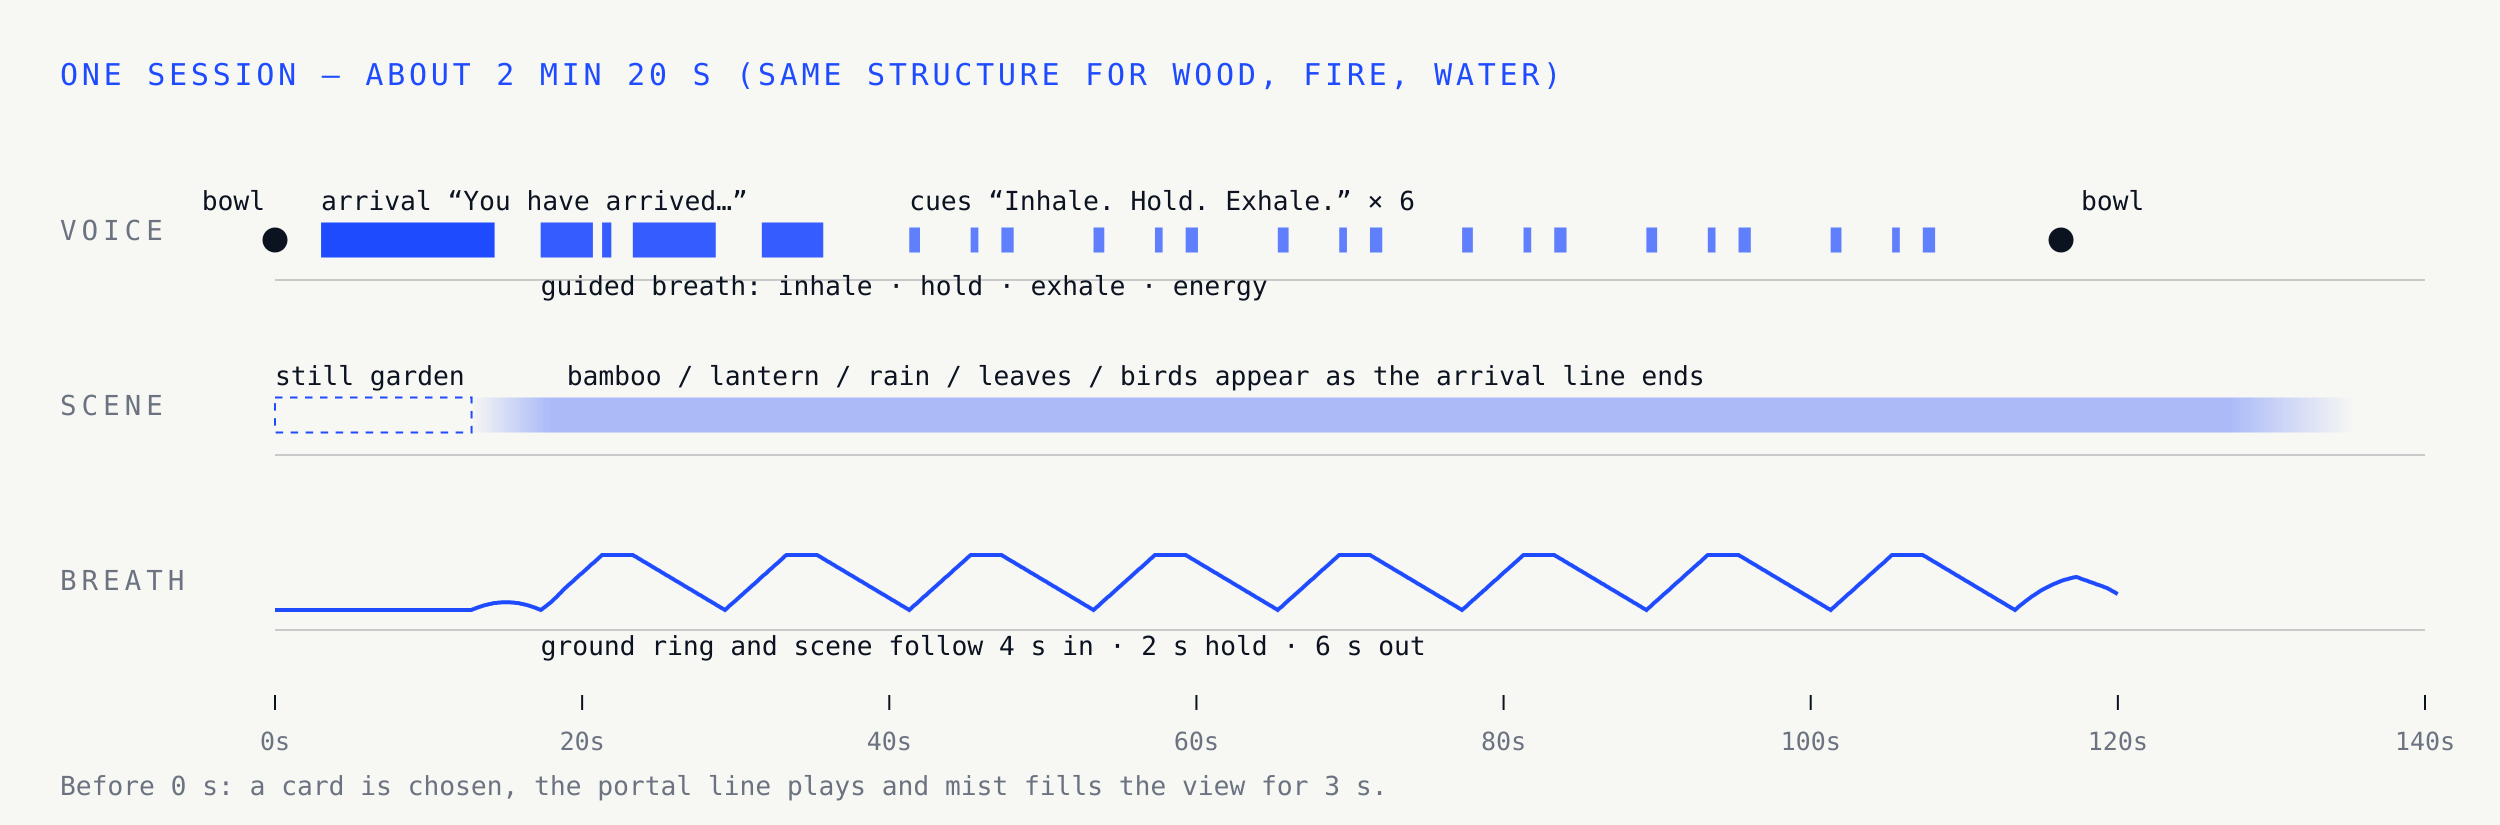
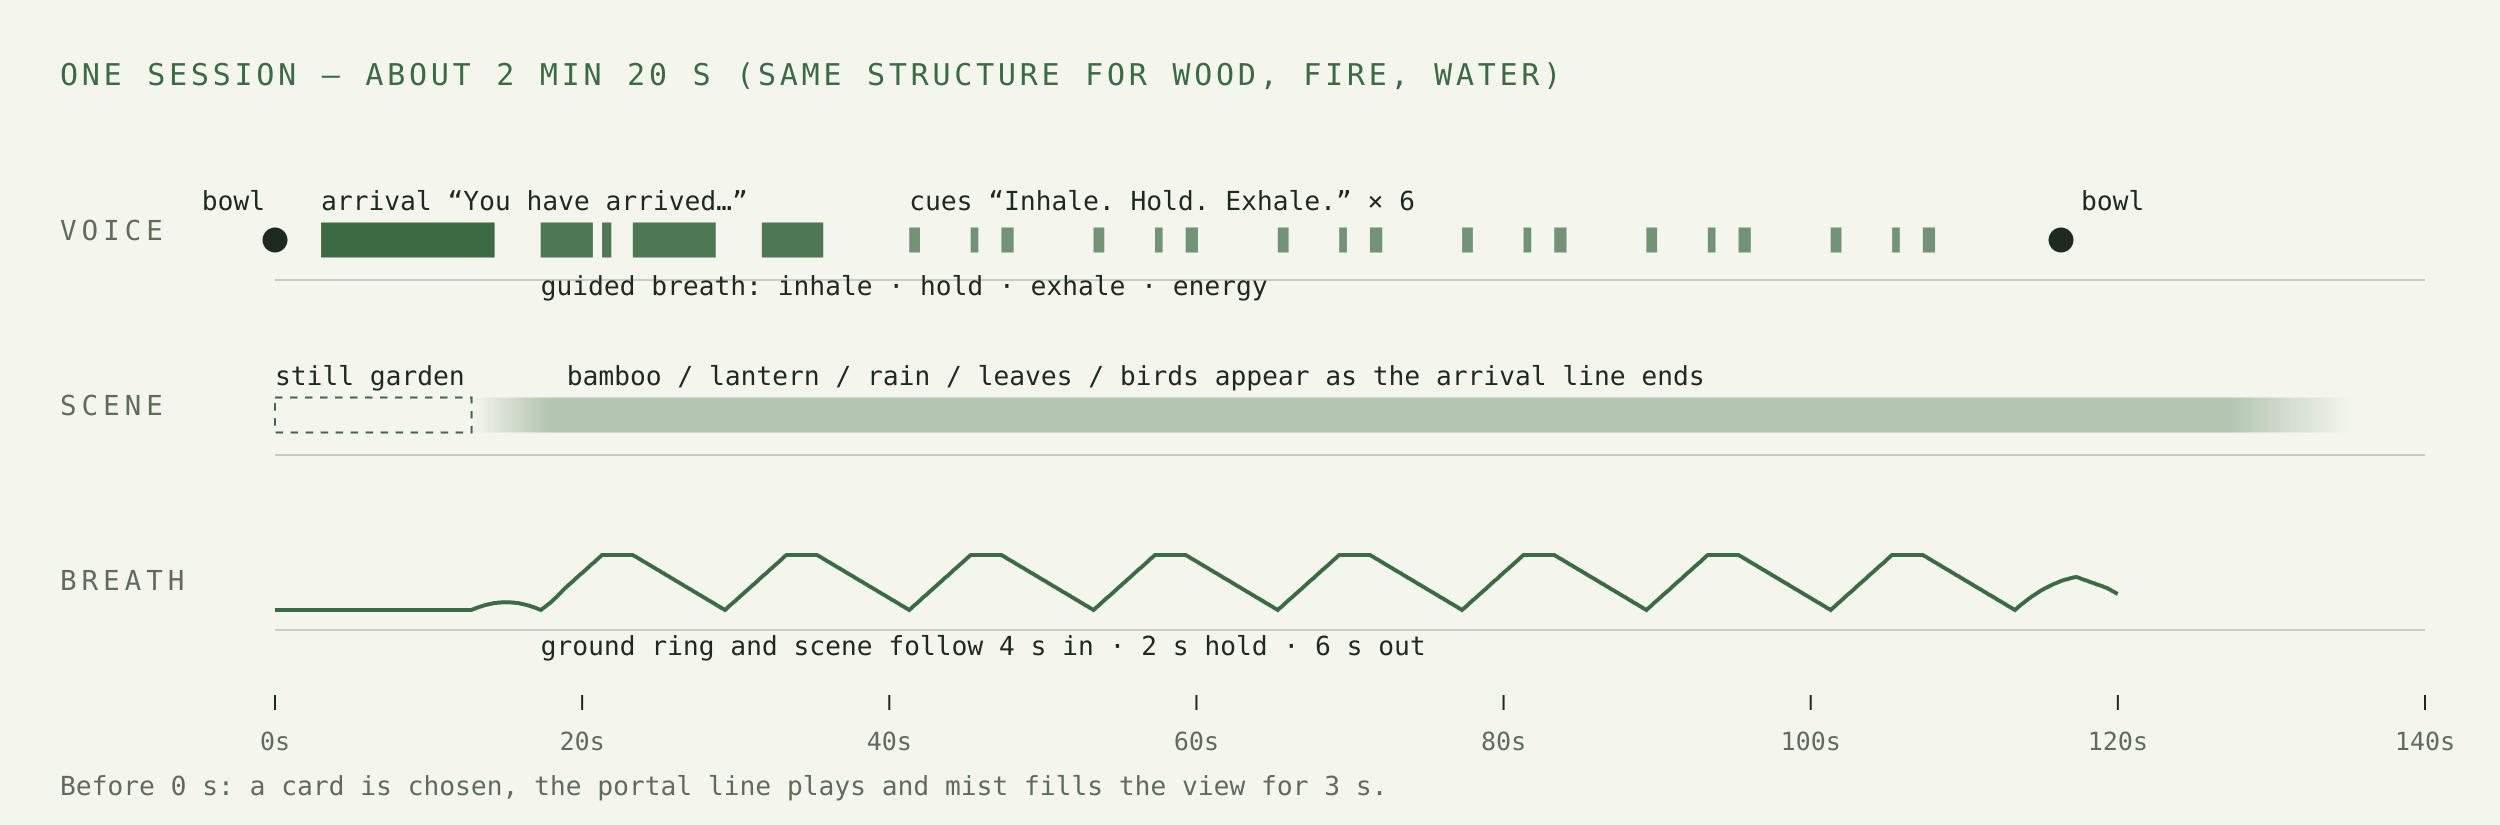
<svg xmlns="http://www.w3.org/2000/svg" viewBox="0 0 1000 330" width="1000" height="330">
-   <rect width="1000" height="330" fill="#F7F7F4" />
-   <text x="24" y="34" font-size="12" fill="#1F4BFF" text-anchor="start" font-family="'IBM Plex Mono', ui-monospace, Menlo, monospace" letter-spacing="1.5">ONE SESSION — ABOUT 2 MIN 20 S (SAME STRUCTURE FOR WOOD, FIRE, WATER)</text>
-   <line x1="110" y1="112" x2="970" y2="112" stroke="#0B1220" stroke-width="0.4" opacity="0.4" />
-   <text x="24" y="96" font-size="11" fill="#6B7280" text-anchor="start" font-family="'IBM Plex Mono', ui-monospace, Menlo, monospace" letter-spacing="2">VOICE</text>
-   <line x1="110" y1="182" x2="970" y2="182" stroke="#0B1220" stroke-width="0.4" opacity="0.4" />
-   <text x="24" y="166" font-size="11" fill="#6B7280" text-anchor="start" font-family="'IBM Plex Mono', ui-monospace, Menlo, monospace" letter-spacing="2">SCENE</text>
-   <line x1="110" y1="252" x2="970" y2="252" stroke="#0B1220" stroke-width="0.4" opacity="0.4" />
-   <text x="24" y="236" font-size="11" fill="#6B7280" text-anchor="start" font-family="'IBM Plex Mono', ui-monospace, Menlo, monospace" letter-spacing="2">BREATH</text>
-   <circle cx="110.0" cy="96" r="5" fill="#0B1220" />
-   <text x="106.0" y="84" font-size="10.5" fill="#0B1220" text-anchor="end" font-family="'IBM Plex Mono', ui-monospace, Menlo, monospace">bowl</text>
-   <rect x="128.429" y="89.0" width="69.414" height="14" fill="#1F4BFF" opacity="1" />
-   <text x="128.429" y="84" font-size="10.5" fill="#0B1220" text-anchor="start" font-family="'IBM Plex Mono', ui-monospace, Menlo, monospace">arrival “You have arrived…”</text>
-   <rect x="216.271" y="89.0" width="20.886" height="14" fill="#1F4BFF" opacity="0.9" />
-   <rect x="240.843" y="89.0" width="3.686" height="14" fill="#1F4BFF" opacity="0.9" />
-   <rect x="253.129" y="89.0" width="33.171" height="14" fill="#1F4BFF" opacity="0.9" />
-   <rect x="304.729" y="89.0" width="24.571" height="14" fill="#1F4BFF" opacity="0.9" />
-   <text x="216.271" y="118" font-size="10.5" fill="#0B1220" text-anchor="start" font-family="'IBM Plex Mono', ui-monospace, Menlo, monospace">guided breath: inhale · hold · exhale · energy</text>
-   <rect x="363.7" y="91.0" width="4.3" height="10" fill="#1F4BFF" opacity="0.7" />
-   <rect x="388.271" y="91.0" width="3.071" height="10" fill="#1F4BFF" opacity="0.7" />
-   <rect x="400.557" y="91.0" width="4.914" height="10" fill="#1F4BFF" opacity="0.7" />
-   <rect x="437.414" y="91.0" width="4.3" height="10" fill="#1F4BFF" opacity="0.7" />
-   <rect x="461.986" y="91.0" width="3.071" height="10" fill="#1F4BFF" opacity="0.7" />
-   <rect x="474.271" y="91.0" width="4.914" height="10" fill="#1F4BFF" opacity="0.7" />
-   <rect x="511.129" y="91.0" width="4.3" height="10" fill="#1F4BFF" opacity="0.7" />
-   <rect x="535.7" y="91.0" width="3.071" height="10" fill="#1F4BFF" opacity="0.7" />
-   <rect x="547.986" y="91.0" width="4.914" height="10" fill="#1F4BFF" opacity="0.7" />
-   <rect x="584.843" y="91.0" width="4.3" height="10" fill="#1F4BFF" opacity="0.7" />
-   <rect x="609.414" y="91.0" width="3.071" height="10" fill="#1F4BFF" opacity="0.7" />
-   <rect x="621.7" y="91.0" width="4.914" height="10" fill="#1F4BFF" opacity="0.7" />
-   <rect x="658.557" y="91.0" width="4.3" height="10" fill="#1F4BFF" opacity="0.7" />
-   <rect x="683.129" y="91.0" width="3.071" height="10" fill="#1F4BFF" opacity="0.7" />
-   <rect x="695.414" y="91.0" width="4.914" height="10" fill="#1F4BFF" opacity="0.7" />
-   <rect x="732.271" y="91.0" width="4.3" height="10" fill="#1F4BFF" opacity="0.7" />
-   <rect x="756.843" y="91.0" width="3.071" height="10" fill="#1F4BFF" opacity="0.7" />
-   <rect x="769.129" y="91.0" width="4.914" height="10" fill="#1F4BFF" opacity="0.7" />
-   <text x="363.7" y="84" font-size="10.5" fill="#0B1220" text-anchor="start" font-family="'IBM Plex Mono', ui-monospace, Menlo, monospace">cues “Inhale. Hold. Exhale.” × 6</text>
-   <circle cx="824.414" cy="96" r="5" fill="#0B1220" />
-   <text x="832.414" y="84" font-size="10.5" fill="#0B1220" text-anchor="start" font-family="'IBM Plex Mono', ui-monospace, Menlo, monospace">bowl</text>
+   <rect width="1000" height="330" fill="#F4F6EE" />
+   <text x="24" y="34" font-size="12" fill="#3B6A43" text-anchor="start" font-family="'IBM Plex Mono', ui-monospace, Menlo, monospace" letter-spacing="1.5">ONE SESSION — ABOUT 2 MIN 20 S (SAME STRUCTURE FOR WOOD, FIRE, WATER)</text>
+   <line x1="110" y1="112" x2="970" y2="112" stroke="#1E2A20" stroke-width="0.4" opacity="0.4" />
+   <text x="24" y="96" font-size="11" fill="#5F6C5C" text-anchor="start" font-family="'IBM Plex Mono', ui-monospace, Menlo, monospace" letter-spacing="2">VOICE</text>
+   <line x1="110" y1="182" x2="970" y2="182" stroke="#1E2A20" stroke-width="0.4" opacity="0.4" />
+   <text x="24" y="166" font-size="11" fill="#5F6C5C" text-anchor="start" font-family="'IBM Plex Mono', ui-monospace, Menlo, monospace" letter-spacing="2">SCENE</text>
+   <line x1="110" y1="252" x2="970" y2="252" stroke="#1E2A20" stroke-width="0.4" opacity="0.4" />
+   <text x="24" y="236" font-size="11" fill="#5F6C5C" text-anchor="start" font-family="'IBM Plex Mono', ui-monospace, Menlo, monospace" letter-spacing="2">BREATH</text>
+   <circle cx="110.0" cy="96" r="5" fill="#1E2A20" />
+   <text x="106.0" y="84" font-size="10.5" fill="#1E2A20" text-anchor="end" font-family="'IBM Plex Mono', ui-monospace, Menlo, monospace">bowl</text>
+   <rect x="128.429" y="89.0" width="69.414" height="14" fill="#3B6A43" opacity="1" />
+   <text x="128.429" y="84" font-size="10.5" fill="#1E2A20" text-anchor="start" font-family="'IBM Plex Mono', ui-monospace, Menlo, monospace">arrival “You have arrived…”</text>
+   <rect x="216.271" y="89.0" width="20.886" height="14" fill="#3B6A43" opacity="0.9" />
+   <rect x="240.843" y="89.0" width="3.686" height="14" fill="#3B6A43" opacity="0.9" />
+   <rect x="253.129" y="89.0" width="33.171" height="14" fill="#3B6A43" opacity="0.9" />
+   <rect x="304.729" y="89.0" width="24.571" height="14" fill="#3B6A43" opacity="0.9" />
+   <text x="216.271" y="118" font-size="10.5" fill="#1E2A20" text-anchor="start" font-family="'IBM Plex Mono', ui-monospace, Menlo, monospace">guided breath: inhale · hold · exhale · energy</text>
+   <rect x="363.7" y="91.0" width="4.3" height="10" fill="#3B6A43" opacity="0.7" />
+   <rect x="388.271" y="91.0" width="3.071" height="10" fill="#3B6A43" opacity="0.7" />
+   <rect x="400.557" y="91.0" width="4.914" height="10" fill="#3B6A43" opacity="0.7" />
+   <rect x="437.414" y="91.0" width="4.3" height="10" fill="#3B6A43" opacity="0.7" />
+   <rect x="461.986" y="91.0" width="3.071" height="10" fill="#3B6A43" opacity="0.7" />
+   <rect x="474.271" y="91.0" width="4.914" height="10" fill="#3B6A43" opacity="0.7" />
+   <rect x="511.129" y="91.0" width="4.3" height="10" fill="#3B6A43" opacity="0.7" />
+   <rect x="535.7" y="91.0" width="3.071" height="10" fill="#3B6A43" opacity="0.7" />
+   <rect x="547.986" y="91.0" width="4.914" height="10" fill="#3B6A43" opacity="0.7" />
+   <rect x="584.843" y="91.0" width="4.3" height="10" fill="#3B6A43" opacity="0.7" />
+   <rect x="609.414" y="91.0" width="3.071" height="10" fill="#3B6A43" opacity="0.7" />
+   <rect x="621.7" y="91.0" width="4.914" height="10" fill="#3B6A43" opacity="0.7" />
+   <rect x="658.557" y="91.0" width="4.3" height="10" fill="#3B6A43" opacity="0.7" />
+   <rect x="683.129" y="91.0" width="3.071" height="10" fill="#3B6A43" opacity="0.7" />
+   <rect x="695.414" y="91.0" width="4.914" height="10" fill="#3B6A43" opacity="0.7" />
+   <rect x="732.271" y="91.0" width="4.3" height="10" fill="#3B6A43" opacity="0.7" />
+   <rect x="756.843" y="91.0" width="3.071" height="10" fill="#3B6A43" opacity="0.7" />
+   <rect x="769.129" y="91.0" width="4.914" height="10" fill="#3B6A43" opacity="0.7" />
+   <text x="363.7" y="84" font-size="10.5" fill="#1E2A20" text-anchor="start" font-family="'IBM Plex Mono', ui-monospace, Menlo, monospace">cues “Inhale. Hold. Exhale.” × 6</text>
+   <circle cx="824.414" cy="96" r="5" fill="#1E2A20" />
+   <text x="832.414" y="84" font-size="10.5" fill="#1E2A20" text-anchor="start" font-family="'IBM Plex Mono', ui-monospace, Menlo, monospace">bowl</text>
  <defs>
    <linearGradient id="fi">
-       <stop offset="0" stop-color="#1F4BFF" stop-opacity="0" />
-       <stop offset="1" stop-color="#1F4BFF" stop-opacity="0.35" />
+       <stop offset="0" stop-color="#3B6A43" stop-opacity="0" />
+       <stop offset="1" stop-color="#3B6A43" stop-opacity="0.35" />
    </linearGradient>
    <linearGradient id="fo">
-       <stop offset="0" stop-color="#1F4BFF" stop-opacity="0.35" />
-       <stop offset="1" stop-color="#1F4BFF" stop-opacity="0" />
+       <stop offset="0" stop-color="#3B6A43" stop-opacity="0.35" />
+       <stop offset="1" stop-color="#3B6A43" stop-opacity="0" />
    </linearGradient>
  </defs>
-   <rect x="110.0" y="159" width="78.629" height="14" fill="none" stroke="#1F4BFF" stroke-width="0.8" stroke-dasharray="3 3" />
-   <text x="110.0" y="154" font-size="10.5" fill="#0B1220" text-anchor="start" font-family="'IBM Plex Mono', ui-monospace, Menlo, monospace">still garden</text>
+   <rect x="110.0" y="159" width="78.629" height="14" fill="none" stroke="#3B6A43" stroke-width="0.8" stroke-dasharray="3 3" />
+   <text x="110.0" y="154" font-size="10.5" fill="#1E2A20" text-anchor="start" font-family="'IBM Plex Mono', ui-monospace, Menlo, monospace">still garden</text>
  <rect x="188.629" y="159" width="30.714" height="14" fill="url(#fi)" />
-   <rect x="219.343" y="159" width="672.643" height="14" fill="#1F4BFF" opacity="0.35" />
+   <rect x="219.343" y="159" width="672.643" height="14" fill="#3B6A43" opacity="0.35" />
  <rect x="891.986" y="159" width="49.143" height="14" fill="url(#fo)" />
-   <text x="226.714" y="154" font-size="10.5" fill="#0B1220" text-anchor="start" font-family="'IBM Plex Mono', ui-monospace, Menlo, monospace">bamboo / lantern / rain / leaves / birds appear as the arrival line ends</text>
-   <polyline points="110.0,244.0 110.6,244.0 111.2,244.0 111.8,244.0 112.5,244.0 113.1,244.0 113.7,244.0 114.3,244.0 114.9,244.0 115.5,244.0 116.1,244.0 116.8,244.0 117.4,244.0 118.0,244.0 118.6,244.0 119.2,244.0 119.8,244.0 120.4,244.0 121.1,244.0 121.7,244.0 122.3,244.0 122.9,244.0 123.5,244.0 124.1,244.0 124.7,244.0 125.4,244.0 126.0,244.0 126.6,244.0 127.2,244.0 127.8,244.0 128.4,244.0 129.0,244.0 129.7,244.0 130.3,244.0 130.9,244.0 131.5,244.0 132.1,244.0 132.7,244.0 133.3,244.0 134.0,244.0 134.6,244.0 135.2,244.0 135.8,244.0 136.4,244.0 137.0,244.0 137.6,244.0 138.3,244.0 138.9,244.0 139.5,244.0 140.1,244.0 140.7,244.0 141.3,244.0 141.9,244.0 142.6,244.0 143.2,244.0 143.8,244.0 144.4,244.0 145.0,244.0 145.6,244.0 146.2,244.0 146.9,244.0 147.5,244.0 148.1,244.0 148.7,244.0 149.3,244.0 149.9,244.0 150.5,244.0 151.2,244.0 151.8,244.0 152.4,244.0 153.0,244.0 153.6,244.0 154.2,244.0 154.8,244.0 155.5,244.0 156.1,244.0 156.7,244.0 157.3,244.0 157.9,244.0 158.5,244.0 159.1,244.0 159.8,244.0 160.4,244.0 161.0,244.0 161.6,244.0 162.2,244.0 162.8,244.0 163.4,244.0 164.1,244.0 164.7,244.0 165.3,244.0 165.9,244.0 166.5,244.0 167.1,244.0 167.7,244.0 168.4,244.0 169.0,244.0 169.6,244.0 170.2,244.0 170.8,244.0 171.4,244.0 172.0,244.0 172.7,244.0 173.3,244.0 173.9,244.0 174.5,244.0 175.1,244.0 175.7,244.0 176.3,244.0 177.0,244.0 177.6,244.0 178.2,244.0 178.8,244.0 179.4,244.0 180.0,244.0 180.6,244.0 181.3,244.0 181.9,244.0 182.5,244.0 183.1,244.0 183.7,244.0 184.3,244.0 184.9,244.0 185.6,244.0 186.2,244.0 186.8,244.0 187.4,244.0 188.0,244.0 188.6,244.0 189.2,243.7 189.9,243.5 190.5,243.2 191.1,243.0 191.7,242.8 192.3,242.6 192.9,242.4 193.5,242.2 194.2,242.0 194.8,241.9 195.4,241.7 196.0,241.6 196.6,241.5 197.2,241.3 197.8,241.2 198.5,241.2 199.1,241.1 199.7,241.0 200.3,241.0 200.9,240.9 201.5,240.9 202.1,240.9 202.8,240.9 203.4,240.9 204.0,240.9 204.6,241.0 205.2,241.0 205.8,241.1 206.4,241.2 207.1,241.2 207.7,241.3 208.3,241.5 208.9,241.6 209.5,241.7 210.1,241.9 210.7,242.0 211.4,242.2 212.0,242.4 212.6,242.6 213.2,242.8 213.8,243.0 214.4,243.2 215.0,243.5 215.7,243.7 216.3,244.0 216.9,243.6 217.5,243.1 218.1,242.7 218.7,242.2 219.3,241.7 220.0,241.2 220.6,240.7 221.2,240.1 221.8,239.5 222.4,239.0 223.0,238.4 223.6,237.7 224.3,237.1 224.9,236.4 225.5,235.8 226.1,235.2 226.7,234.7 227.3,234.1 227.9,233.6 228.6,233.0 229.2,232.5 229.8,231.9 230.4,231.3 231.0,230.8 231.6,230.2 232.2,229.7 232.9,229.2 233.5,228.6 234.1,228.1 234.7,227.5 235.3,227.0 235.9,226.4 236.5,225.8 237.2,225.3 237.8,224.8 238.4,224.2 239.0,223.7 239.6,223.1 240.2,222.6 240.8,222.0 241.5,222.0 242.1,222.0 242.7,222.0 243.3,222.0 243.9,222.0 244.5,222.0 245.1,222.0 245.8,222.0 246.4,222.0 247.0,222.0 247.6,222.0 248.2,222.0 248.8,222.0 249.4,222.0 250.1,222.0 250.7,222.0 251.3,222.0 251.9,222.0 252.5,222.0 253.1,222.0 253.7,222.4 254.4,222.7 255.0,223.1 255.6,223.5 256.2,223.8 256.8,224.2 257.4,224.6 258.0,224.9 258.7,225.3 259.3,225.7 259.9,226.0 260.5,226.4 261.1,226.8 261.7,227.1 262.3,227.5 263.0,227.9 263.6,228.2 264.2,228.6 264.8,229.0 265.4,229.3 266.0,229.7 266.6,230.1 267.3,230.4 267.9,230.8 268.5,231.2 269.1,231.5 269.7,231.9 270.3,232.3 270.9,232.6 271.6,233.0 272.2,233.4 272.8,233.7 273.4,234.1 274.0,234.5 274.6,234.8 275.2,235.2 275.9,235.6 276.5,235.9 277.1,236.3 277.7,236.7 278.3,237.0 278.9,237.4 279.5,237.8 280.2,238.1 280.8,238.5 281.4,238.9 282.0,239.2 282.6,239.6 283.2,240.0 283.8,240.3 284.5,240.7 285.1,241.1 285.7,241.4 286.3,241.8 286.9,242.2 287.5,242.5 288.1,242.9 288.8,243.3 289.4,243.6 290.0,244.0 290.6,243.5 291.2,242.9 291.8,242.3 292.4,241.8 293.1,241.2 293.7,240.7 294.3,240.2 294.9,239.6 295.5,239.1 296.1,238.5 296.7,238.0 297.4,237.4 298.0,236.8 298.6,236.3 299.2,235.8 299.8,235.2 300.4,234.7 301.0,234.1 301.7,233.6 302.3,233.0 302.9,232.5 303.5,231.9 304.1,231.3 304.7,230.8 305.3,230.2 306.0,229.7 306.6,229.2 307.2,228.6 307.8,228.0 308.4,227.5 309.0,227.0 309.6,226.4 310.3,225.8 310.9,225.3 311.5,224.8 312.1,224.2 312.7,223.7 313.3,223.1 313.9,222.5 314.6,222.0 315.2,222.0 315.8,222.0 316.4,222.0 317.0,222.0 317.6,222.0 318.2,222.0 318.9,222.0 319.5,222.0 320.1,222.0 320.7,222.0 321.3,222.0 321.9,222.0 322.5,222.0 323.2,222.0 323.8,222.0 324.4,222.0 325.0,222.0 325.6,222.0 326.2,222.0 326.8,222.0 327.5,222.4 328.1,222.7 328.7,223.1 329.3,223.5 329.9,223.8 330.5,224.2 331.1,224.6 331.8,224.9 332.4,225.3 333.0,225.7 333.6,226.0 334.2,226.4 334.8,226.8 335.4,227.1 336.1,227.5 336.7,227.9 337.3,228.2 337.9,228.6 338.5,229.0 339.1,229.3 339.7,229.7 340.4,230.1 341.0,230.4 341.6,230.8 342.2,231.2 342.8,231.5 343.4,231.9 344.0,232.3 344.7,232.6 345.3,233.0 345.9,233.4 346.5,233.7 347.1,234.1 347.7,234.5 348.3,234.8 349.0,235.2 349.6,235.6 350.2,235.9 350.8,236.3 351.4,236.7 352.0,237.0 352.6,237.4 353.3,237.8 353.9,238.1 354.5,238.5 355.1,238.9 355.7,239.2 356.3,239.6 356.9,240.0 357.6,240.3 358.2,240.7 358.8,241.1 359.4,241.4 360.0,241.8 360.6,242.2 361.2,242.5 361.9,242.9 362.5,243.3 363.1,243.6 363.7,244.0 364.3,243.5 364.9,242.9 365.5,242.3 366.2,241.8 366.8,241.3 367.4,240.7 368.0,240.2 368.6,239.6 369.2,239.0 369.8,238.5 370.5,238.0 371.1,237.4 371.7,236.8 372.3,236.3 372.9,235.8 373.5,235.2 374.1,234.7 374.8,234.1 375.4,233.5 376.0,233.0 376.6,232.5 377.2,231.9 377.8,231.3 378.4,230.8 379.1,230.3 379.7,229.7 380.3,229.2 380.9,228.6 381.5,228.0 382.1,227.5 382.7,227.0 383.4,226.4 384.0,225.8 384.6,225.3 385.2,224.8 385.8,224.2 386.4,223.7 387.0,223.1 387.7,222.5 388.3,222.0 388.9,222.0 389.5,222.0 390.1,222.0 390.7,222.0 391.3,222.0 392.0,222.0 392.6,222.0 393.2,222.0 393.8,222.0 394.4,222.0 395.0,222.0 395.6,222.0 396.3,222.0 396.9,222.0 397.5,222.0 398.1,222.0 398.7,222.0 399.3,222.0 399.9,222.0 400.6,222.0 401.2,222.4 401.8,222.7 402.4,223.1 403.0,223.5 403.6,223.8 404.2,224.2 404.9,224.6 405.5,224.9 406.1,225.3 406.7,225.7 407.3,226.0 407.9,226.4 408.5,226.8 409.2,227.1 409.8,227.5 410.4,227.9 411.0,228.2 411.6,228.6 412.2,229.0 412.8,229.3 413.5,229.7 414.1,230.1 414.7,230.4 415.3,230.8 415.9,231.2 416.5,231.5 417.1,231.9 417.8,232.3 418.4,232.6 419.0,233.0 419.6,233.4 420.2,233.7 420.8,234.1 421.4,234.5 422.1,234.8 422.7,235.2 423.3,235.6 423.9,235.9 424.5,236.3 425.1,236.7 425.7,237.0 426.4,237.4 427.0,237.8 427.6,238.1 428.2,238.5 428.8,238.9 429.4,239.2 430.0,239.6 430.7,240.0 431.3,240.3 431.9,240.7 432.5,241.1 433.1,241.4 433.7,241.8 434.3,242.2 435.0,242.5 435.6,242.9 436.2,243.3 436.8,243.6 437.4,244.0 438.0,243.5 438.6,242.9 439.3,242.4 439.9,241.8 440.5,241.2 441.1,240.7 441.7,240.1 442.3,239.6 442.9,239.0 443.6,238.5 444.2,238.0 444.8,237.4 445.4,236.9 446.0,236.3 446.6,235.8 447.2,235.2 447.9,234.6 448.5,234.1 449.1,233.5 449.7,233.0 450.3,232.5 450.9,231.9 451.5,231.4 452.2,230.8 452.8,230.2 453.4,229.7 454.0,229.1 454.6,228.6 455.2,228.0 455.8,227.5 456.5,227.0 457.1,226.4 457.7,225.9 458.3,225.3 458.9,224.8 459.5,224.2 460.1,223.6 460.8,223.1 461.4,222.5 462.0,222.0 462.6,222.0 463.2,222.0 463.8,222.0 464.4,222.0 465.1,222.0 465.7,222.0 466.3,222.0 466.9,222.0 467.5,222.0 468.1,222.0 468.7,222.0 469.4,222.0 470.0,222.0 470.6,222.0 471.2,222.0 471.8,222.0 472.4,222.0 473.0,222.0 473.7,222.0 474.3,222.0 474.9,222.4 475.5,222.7 476.1,223.1 476.7,223.5 477.3,223.8 478.0,224.2 478.6,224.6 479.2,224.9 479.8,225.3 480.4,225.7 481.0,226.0 481.6,226.4 482.3,226.8 482.9,227.1 483.5,227.5 484.1,227.9 484.7,228.2 485.3,228.6 485.9,229.0 486.6,229.3 487.2,229.7 487.8,230.1 488.4,230.4 489.0,230.8 489.6,231.2 490.2,231.5 490.9,231.9 491.5,232.3 492.1,232.6 492.7,233.0 493.3,233.4 493.9,233.7 494.5,234.1 495.2,234.5 495.8,234.8 496.4,235.2 497.0,235.6 497.6,235.9 498.2,236.3 498.8,236.7 499.5,237.0 500.1,237.4 500.7,237.8 501.3,238.1 501.9,238.5 502.5,238.9 503.1,239.2 503.8,239.6 504.4,240.0 505.0,240.3 505.6,240.7 506.2,241.1 506.8,241.4 507.4,241.8 508.1,242.2 508.7,242.5 509.3,242.9 509.9,243.3 510.5,243.6 511.1,244.0 511.7,243.4 512.4,242.9 513.0,242.4 513.6,241.8 514.2,241.2 514.8,240.7 515.4,240.1 516.0,239.6 516.7,239.0 517.3,238.5 517.9,237.9 518.5,237.4 519.1,236.9 519.7,236.3 520.3,235.8 521.0,235.2 521.6,234.6 522.2,234.1 522.8,233.5 523.4,233.0 524.0,232.4 524.6,231.9 525.3,231.4 525.9,230.8 526.5,230.2 527.1,229.7 527.7,229.1 528.3,228.6 528.9,228.0 529.6,227.5 530.2,226.9 530.8,226.4 531.4,225.9 532.0,225.3 532.6,224.8 533.2,224.2 533.9,223.6 534.5,223.1 535.1,222.5 535.7,222.0 536.3,222.0 536.9,222.0 537.5,222.0 538.2,222.0 538.8,222.0 539.4,222.0 540.0,222.0 540.6,222.0 541.2,222.0 541.8,222.0 542.5,222.0 543.1,222.0 543.7,222.0 544.3,222.0 544.9,222.0 545.5,222.0 546.1,222.0 546.8,222.0 547.4,222.0 548.0,222.0 548.6,222.4 549.2,222.7 549.8,223.1 550.4,223.5 551.1,223.8 551.7,224.2 552.3,224.6 552.9,224.9 553.5,225.3 554.1,225.7 554.7,226.0 555.4,226.4 556.0,226.8 556.6,227.1 557.2,227.5 557.8,227.9 558.4,228.2 559.0,228.6 559.7,229.0 560.3,229.3 560.9,229.7 561.5,230.1 562.1,230.4 562.7,230.8 563.3,231.2 564.0,231.5 564.6,231.9 565.2,232.3 565.8,232.6 566.4,233.0 567.0,233.4 567.6,233.7 568.3,234.1 568.9,234.5 569.5,234.8 570.1,235.2 570.7,235.6 571.3,235.9 571.9,236.3 572.6,236.7 573.2,237.0 573.8,237.4 574.4,237.8 575.0,238.1 575.6,238.5 576.2,238.9 576.9,239.2 577.5,239.6 578.1,240.0 578.7,240.3 579.3,240.7 579.9,241.1 580.5,241.4 581.2,241.8 581.8,242.2 582.4,242.5 583.0,242.9 583.6,243.3 584.2,243.6 584.8,244.0 585.5,243.4 586.1,242.9 586.7,242.4 587.3,241.8 587.9,241.2 588.5,240.7 589.1,240.1 589.8,239.6 590.4,239.0 591.0,238.5 591.6,237.9 592.2,237.4 592.8,236.9 593.4,236.3 594.1,235.8 594.7,235.2 595.3,234.6 595.9,234.1 596.5,233.5 597.1,233.0 597.7,232.4 598.4,231.9 599.0,231.4 599.6,230.8 600.2,230.2 600.8,229.7 601.4,229.1 602.0,228.6 602.7,228.0 603.3,227.5 603.9,226.9 604.5,226.4 605.1,225.9 605.7,225.3 606.3,224.8 607.0,224.2 607.6,223.6 608.2,223.1 608.8,222.5 609.4,222.0 610.0,222.0 610.6,222.0 611.3,222.0 611.9,222.0 612.5,222.0 613.1,222.0 613.7,222.0 614.3,222.0 614.9,222.0 615.6,222.0 616.2,222.0 616.8,222.0 617.4,222.0 618.0,222.0 618.6,222.0 619.2,222.0 619.9,222.0 620.5,222.0 621.1,222.0 621.7,222.0 622.3,222.4 622.9,222.7 623.5,223.1 624.2,223.5 624.8,223.8 625.4,224.2 626.0,224.6 626.6,224.9 627.2,225.3 627.8,225.7 628.5,226.0 629.1,226.4 629.7,226.8 630.3,227.1 630.9,227.5 631.5,227.9 632.1,228.2 632.8,228.6 633.4,229.0 634.0,229.3 634.6,229.7 635.2,230.1 635.8,230.4 636.4,230.8 637.1,231.2 637.7,231.5 638.3,231.9 638.9,232.3 639.5,232.6 640.1,233.0 640.7,233.4 641.4,233.7 642.0,234.1 642.6,234.5 643.2,234.8 643.8,235.2 644.4,235.6 645.0,235.9 645.7,236.3 646.3,236.7 646.9,237.0 647.5,237.4 648.1,237.8 648.7,238.1 649.3,238.5 650.0,238.9 650.6,239.2 651.2,239.6 651.8,240.0 652.4,240.3 653.0,240.7 653.6,241.1 654.3,241.4 654.9,241.8 655.5,242.2 656.1,242.5 656.7,242.9 657.3,243.3 657.9,243.6 658.6,244.0 659.2,243.4 659.8,242.9 660.4,242.4 661.0,241.8 661.6,241.2 662.2,240.7 662.9,240.1 663.5,239.6 664.1,239.0 664.7,238.5 665.3,237.9 665.9,237.4 666.5,236.9 667.2,236.3 667.8,235.8 668.4,235.2 669.0,234.6 669.6,234.1 670.2,233.5 670.8,233.0 671.5,232.4 672.1,231.9 672.7,231.4 673.3,230.8 673.9,230.2 674.5,229.7 675.1,229.1 675.8,228.6 676.4,228.0 677.0,227.5 677.6,226.9 678.2,226.4 678.8,225.9 679.4,225.3 680.1,224.8 680.7,224.2 681.3,223.6 681.9,223.1 682.5,222.5 683.1,222.0 683.7,222.0 684.4,222.0 685.0,222.0 685.6,222.0 686.2,222.0 686.8,222.0 687.4,222.0 688.0,222.0 688.7,222.0 689.3,222.0 689.9,222.0 690.5,222.0 691.1,222.0 691.7,222.0 692.3,222.0 693.0,222.0 693.6,222.0 694.2,222.0 694.8,222.0 695.4,222.0 696.0,222.4 696.6,222.7 697.3,223.1 697.9,223.5 698.5,223.8 699.1,224.2 699.7,224.6 700.3,224.9 700.9,225.3 701.6,225.7 702.2,226.0 702.8,226.4 703.4,226.8 704.0,227.1 704.6,227.5 705.2,227.9 705.9,228.2 706.5,228.6 707.1,229.0 707.7,229.3 708.3,229.7 708.9,230.1 709.5,230.4 710.2,230.8 710.8,231.2 711.4,231.5 712.0,231.9 712.6,232.3 713.2,232.6 713.8,233.0 714.5,233.4 715.1,233.7 715.7,234.1 716.3,234.5 716.9,234.8 717.5,235.2 718.1,235.6 718.8,235.9 719.4,236.3 720.0,236.7 720.6,237.0 721.2,237.4 721.8,237.8 722.4,238.1 723.1,238.5 723.7,238.9 724.3,239.2 724.9,239.6 725.5,240.0 726.1,240.3 726.7,240.7 727.4,241.1 728.0,241.4 728.6,241.8 729.2,242.2 729.8,242.5 730.4,242.9 731.0,243.3 731.7,243.6 732.3,244.0 732.9,243.4 733.5,242.9 734.1,242.4 734.7,241.8 735.3,241.2 736.0,240.7 736.6,240.1 737.2,239.6 737.8,239.0 738.4,238.5 739.0,237.9 739.6,237.4 740.3,236.9 740.9,236.3 741.5,235.8 742.1,235.2 742.7,234.6 743.3,234.1 743.9,233.5 744.6,233.0 745.2,232.4 745.8,231.9 746.4,231.4 747.0,230.8 747.6,230.2 748.2,229.7 748.9,229.1 749.5,228.6 750.1,228.0 750.7,227.5 751.3,226.9 751.9,226.4 752.5,225.9 753.2,225.3 753.8,224.8 754.4,224.2 755.0,223.6 755.6,223.1 756.2,222.5 756.8,222.0 757.5,222.0 758.1,222.0 758.7,222.0 759.3,222.0 759.9,222.0 760.5,222.0 761.1,222.0 761.8,222.0 762.4,222.0 763.0,222.0 763.6,222.0 764.2,222.0 764.8,222.0 765.4,222.0 766.1,222.0 766.7,222.0 767.3,222.0 767.9,222.0 768.5,222.0 769.1,222.0 769.7,222.4 770.4,222.7 771.0,223.1 771.6,223.5 772.2,223.8 772.8,224.2 773.4,224.6 774.0,224.9 774.7,225.3 775.3,225.7 775.9,226.0 776.5,226.4 777.1,226.8 777.7,227.1 778.3,227.5 779.0,227.9 779.6,228.2 780.2,228.6 780.8,229.0 781.4,229.3 782.0,229.7 782.6,230.1 783.3,230.4 783.9,230.8 784.5,231.2 785.1,231.5 785.7,231.9 786.3,232.3 786.9,232.6 787.6,233.0 788.2,233.4 788.8,233.7 789.4,234.1 790.0,234.5 790.6,234.8 791.2,235.2 791.9,235.6 792.5,235.9 793.1,236.3 793.7,236.7 794.3,237.0 794.9,237.4 795.5,237.8 796.2,238.1 796.8,238.5 797.4,238.9 798.0,239.2 798.6,239.6 799.2,240.0 799.8,240.3 800.5,240.7 801.1,241.1 801.7,241.4 802.3,241.8 802.9,242.2 803.5,242.5 804.1,242.9 804.8,243.3 805.4,243.6 806.0,244.0 806.6,243.5 807.2,242.9 807.8,242.4 808.4,241.9 809.1,241.4 809.7,240.9 810.3,240.4 810.9,240.0 811.5,239.5 812.1,239.1 812.7,238.6 813.4,238.2 814.0,237.8 814.6,237.4 815.2,237.0 815.8,236.6 816.4,236.2 817.0,235.9 817.7,235.5 818.3,235.2 818.9,234.9 819.5,234.6 820.1,234.3 820.7,234.0 821.3,233.7 822.0,233.4 822.6,233.2 823.2,232.9 823.8,232.7 824.4,232.4 825.0,232.2 825.6,232.0 826.3,231.8 826.9,231.7 827.5,231.5 828.1,231.3 828.7,231.2 829.3,231.0 829.9,230.9 830.6,230.8 831.2,231.0 831.8,231.2 832.4,231.5 833.0,231.7 833.6,231.9 834.2,232.1 834.9,232.3 835.5,232.6 836.1,232.8 836.7,233.0 837.3,233.2 837.9,233.4 838.5,233.7 839.2,233.9 839.8,234.1 840.4,234.3 841.0,234.5 841.6,234.8 842.2,235.0 842.8,235.2 843.5,235.6 844.1,235.9 844.7,236.3 845.3,236.6 845.9,236.9 846.5,237.3 847.1,237.6" fill="none" stroke="#1F4BFF" stroke-width="1.6" />
-   <text x="216.271" y="262" font-size="10.5" fill="#0B1220" text-anchor="start" font-family="'IBM Plex Mono', ui-monospace, Menlo, monospace">ground ring and scene follow 4 s in · 2 s hold · 6 s out</text>
-   <line x1="110.0" y1="278" x2="110.0" y2="284" stroke="#0B1220" stroke-width="0.8" />
-   <text x="110.0" y="300" font-size="10" fill="#6B7280" text-anchor="middle" font-family="'IBM Plex Mono', ui-monospace, Menlo, monospace">0s</text>
-   <line x1="232.857" y1="278" x2="232.857" y2="284" stroke="#0B1220" stroke-width="0.8" />
-   <text x="232.857" y="300" font-size="10" fill="#6B7280" text-anchor="middle" font-family="'IBM Plex Mono', ui-monospace, Menlo, monospace">20s</text>
-   <line x1="355.714" y1="278" x2="355.714" y2="284" stroke="#0B1220" stroke-width="0.8" />
-   <text x="355.714" y="300" font-size="10" fill="#6B7280" text-anchor="middle" font-family="'IBM Plex Mono', ui-monospace, Menlo, monospace">40s</text>
-   <line x1="478.571" y1="278" x2="478.571" y2="284" stroke="#0B1220" stroke-width="0.8" />
-   <text x="478.571" y="300" font-size="10" fill="#6B7280" text-anchor="middle" font-family="'IBM Plex Mono', ui-monospace, Menlo, monospace">60s</text>
-   <line x1="601.429" y1="278" x2="601.429" y2="284" stroke="#0B1220" stroke-width="0.8" />
-   <text x="601.429" y="300" font-size="10" fill="#6B7280" text-anchor="middle" font-family="'IBM Plex Mono', ui-monospace, Menlo, monospace">80s</text>
-   <line x1="724.286" y1="278" x2="724.286" y2="284" stroke="#0B1220" stroke-width="0.8" />
-   <text x="724.286" y="300" font-size="10" fill="#6B7280" text-anchor="middle" font-family="'IBM Plex Mono', ui-monospace, Menlo, monospace">100s</text>
-   <line x1="847.143" y1="278" x2="847.143" y2="284" stroke="#0B1220" stroke-width="0.8" />
-   <text x="847.143" y="300" font-size="10" fill="#6B7280" text-anchor="middle" font-family="'IBM Plex Mono', ui-monospace, Menlo, monospace">120s</text>
-   <line x1="970.0" y1="278" x2="970.0" y2="284" stroke="#0B1220" stroke-width="0.8" />
-   <text x="970.0" y="300" font-size="10" fill="#6B7280" text-anchor="middle" font-family="'IBM Plex Mono', ui-monospace, Menlo, monospace">140s</text>
-   <text x="24" y="318" font-size="10.5" fill="#6B7280" text-anchor="start" font-family="'IBM Plex Mono', ui-monospace, Menlo, monospace">Before 0 s: a card is chosen, the portal line plays and mist fills the view for 3 s.</text>
+   <text x="226.714" y="154" font-size="10.5" fill="#1E2A20" text-anchor="start" font-family="'IBM Plex Mono', ui-monospace, Menlo, monospace">bamboo / lantern / rain / leaves / birds appear as the arrival line ends</text>
+   <polyline points="110.0,244.0 110.6,244.0 111.2,244.0 111.8,244.0 112.5,244.0 113.1,244.0 113.7,244.0 114.3,244.0 114.9,244.0 115.5,244.0 116.1,244.0 116.8,244.0 117.4,244.0 118.0,244.0 118.6,244.0 119.2,244.0 119.8,244.0 120.4,244.0 121.1,244.0 121.7,244.0 122.3,244.0 122.9,244.0 123.5,244.0 124.1,244.0 124.7,244.0 125.4,244.0 126.0,244.0 126.6,244.0 127.2,244.0 127.8,244.0 128.4,244.0 129.0,244.0 129.7,244.0 130.3,244.0 130.9,244.0 131.5,244.0 132.1,244.0 132.7,244.0 133.3,244.0 134.0,244.0 134.6,244.0 135.2,244.0 135.8,244.0 136.4,244.0 137.0,244.0 137.6,244.0 138.3,244.0 138.9,244.0 139.5,244.0 140.1,244.0 140.7,244.0 141.3,244.0 141.9,244.0 142.6,244.0 143.2,244.0 143.8,244.0 144.4,244.0 145.0,244.0 145.6,244.0 146.2,244.0 146.9,244.0 147.5,244.0 148.1,244.0 148.7,244.0 149.3,244.0 149.9,244.0 150.5,244.0 151.2,244.0 151.8,244.0 152.4,244.0 153.0,244.0 153.6,244.0 154.2,244.0 154.8,244.0 155.5,244.0 156.1,244.0 156.7,244.0 157.3,244.0 157.9,244.0 158.5,244.0 159.1,244.0 159.8,244.0 160.4,244.0 161.0,244.0 161.6,244.0 162.2,244.0 162.8,244.0 163.4,244.0 164.1,244.0 164.7,244.0 165.3,244.0 165.9,244.0 166.5,244.0 167.1,244.0 167.7,244.0 168.4,244.0 169.0,244.0 169.6,244.0 170.2,244.0 170.8,244.0 171.4,244.0 172.0,244.0 172.7,244.0 173.3,244.0 173.9,244.0 174.5,244.0 175.1,244.0 175.7,244.0 176.3,244.0 177.0,244.0 177.6,244.0 178.2,244.0 178.8,244.0 179.4,244.0 180.0,244.0 180.6,244.0 181.3,244.0 181.9,244.0 182.5,244.0 183.1,244.0 183.7,244.0 184.3,244.0 184.9,244.0 185.6,244.0 186.2,244.0 186.8,244.0 187.4,244.0 188.0,244.0 188.6,244.0 189.2,243.7 189.9,243.5 190.5,243.2 191.1,243.0 191.7,242.8 192.3,242.6 192.9,242.4 193.5,242.2 194.2,242.0 194.8,241.9 195.4,241.7 196.0,241.6 196.6,241.5 197.2,241.3 197.8,241.2 198.5,241.2 199.1,241.1 199.7,241.0 200.3,241.0 200.9,240.9 201.5,240.9 202.1,240.9 202.8,240.9 203.4,240.9 204.0,240.9 204.6,241.0 205.2,241.0 205.8,241.1 206.4,241.2 207.1,241.2 207.7,241.3 208.3,241.5 208.9,241.6 209.5,241.7 210.1,241.9 210.7,242.0 211.4,242.2 212.0,242.4 212.6,242.6 213.2,242.8 213.8,243.0 214.4,243.2 215.0,243.5 215.7,243.7 216.3,244.0 216.9,243.6 217.5,243.1 218.1,242.7 218.7,242.2 219.3,241.7 220.0,241.2 220.6,240.7 221.2,240.1 221.8,239.5 222.4,239.0 223.0,238.4 223.6,237.7 224.3,237.1 224.9,236.4 225.5,235.8 226.1,235.2 226.7,234.7 227.3,234.1 227.9,233.6 228.6,233.0 229.2,232.5 229.8,231.9 230.4,231.3 231.0,230.8 231.6,230.2 232.2,229.7 232.9,229.2 233.5,228.6 234.1,228.1 234.7,227.5 235.3,227.0 235.9,226.4 236.5,225.8 237.2,225.3 237.8,224.8 238.4,224.2 239.0,223.7 239.6,223.1 240.2,222.6 240.8,222.0 241.5,222.0 242.1,222.0 242.7,222.0 243.3,222.0 243.9,222.0 244.5,222.0 245.1,222.0 245.8,222.0 246.4,222.0 247.0,222.0 247.6,222.0 248.2,222.0 248.8,222.0 249.4,222.0 250.1,222.0 250.7,222.0 251.3,222.0 251.9,222.0 252.5,222.0 253.1,222.0 253.7,222.4 254.4,222.7 255.0,223.1 255.6,223.5 256.2,223.8 256.8,224.2 257.4,224.6 258.0,224.9 258.7,225.3 259.3,225.7 259.9,226.0 260.5,226.4 261.1,226.8 261.7,227.1 262.3,227.5 263.0,227.9 263.6,228.2 264.2,228.6 264.8,229.0 265.4,229.3 266.0,229.7 266.6,230.1 267.3,230.4 267.9,230.8 268.5,231.2 269.1,231.5 269.7,231.9 270.3,232.3 270.9,232.6 271.6,233.0 272.2,233.4 272.8,233.7 273.4,234.1 274.0,234.5 274.6,234.8 275.2,235.2 275.9,235.6 276.5,235.9 277.1,236.3 277.7,236.7 278.3,237.0 278.9,237.4 279.5,237.8 280.2,238.1 280.8,238.5 281.4,238.9 282.0,239.2 282.6,239.6 283.2,240.0 283.8,240.3 284.5,240.7 285.1,241.1 285.7,241.4 286.3,241.8 286.9,242.2 287.5,242.5 288.1,242.9 288.8,243.3 289.4,243.6 290.0,244.0 290.6,243.5 291.2,242.9 291.8,242.3 292.4,241.8 293.1,241.2 293.7,240.7 294.3,240.2 294.9,239.6 295.5,239.1 296.1,238.5 296.7,238.0 297.4,237.4 298.0,236.8 298.6,236.3 299.2,235.8 299.8,235.2 300.4,234.7 301.0,234.1 301.7,233.6 302.3,233.0 302.9,232.5 303.5,231.9 304.1,231.3 304.7,230.8 305.3,230.2 306.0,229.7 306.6,229.2 307.2,228.6 307.8,228.0 308.4,227.5 309.0,227.0 309.6,226.4 310.3,225.8 310.9,225.3 311.5,224.8 312.1,224.2 312.7,223.7 313.3,223.1 313.9,222.5 314.6,222.0 315.2,222.0 315.8,222.0 316.4,222.0 317.0,222.0 317.6,222.0 318.2,222.0 318.9,222.0 319.5,222.0 320.1,222.0 320.7,222.0 321.3,222.0 321.9,222.0 322.5,222.0 323.2,222.0 323.8,222.0 324.4,222.0 325.0,222.0 325.6,222.0 326.2,222.0 326.8,222.0 327.5,222.4 328.1,222.7 328.7,223.1 329.3,223.5 329.9,223.8 330.5,224.2 331.1,224.6 331.8,224.9 332.4,225.3 333.0,225.7 333.6,226.0 334.2,226.4 334.8,226.8 335.4,227.1 336.1,227.5 336.7,227.9 337.3,228.2 337.9,228.6 338.5,229.0 339.1,229.3 339.7,229.7 340.4,230.1 341.0,230.4 341.6,230.8 342.2,231.2 342.8,231.5 343.4,231.9 344.0,232.3 344.7,232.6 345.3,233.0 345.9,233.4 346.5,233.7 347.1,234.1 347.7,234.5 348.3,234.8 349.0,235.2 349.6,235.6 350.2,235.9 350.8,236.3 351.4,236.7 352.0,237.0 352.6,237.4 353.3,237.8 353.9,238.1 354.5,238.5 355.1,238.9 355.7,239.2 356.3,239.6 356.9,240.0 357.6,240.3 358.2,240.7 358.8,241.1 359.4,241.4 360.0,241.8 360.6,242.2 361.2,242.5 361.9,242.9 362.5,243.3 363.1,243.6 363.7,244.0 364.3,243.5 364.9,242.9 365.5,242.3 366.2,241.8 366.8,241.3 367.4,240.7 368.0,240.2 368.6,239.6 369.2,239.0 369.8,238.5 370.5,238.0 371.1,237.4 371.7,236.8 372.3,236.3 372.9,235.8 373.5,235.2 374.1,234.7 374.8,234.1 375.4,233.5 376.0,233.0 376.6,232.5 377.2,231.9 377.8,231.3 378.4,230.8 379.1,230.3 379.7,229.7 380.3,229.2 380.9,228.6 381.5,228.0 382.1,227.5 382.7,227.0 383.4,226.4 384.0,225.8 384.6,225.3 385.2,224.8 385.8,224.2 386.4,223.7 387.0,223.1 387.7,222.5 388.3,222.0 388.9,222.0 389.5,222.0 390.1,222.0 390.7,222.0 391.3,222.0 392.0,222.0 392.6,222.0 393.2,222.0 393.8,222.0 394.4,222.0 395.0,222.0 395.6,222.0 396.3,222.0 396.9,222.0 397.5,222.0 398.1,222.0 398.7,222.0 399.3,222.0 399.9,222.0 400.6,222.0 401.2,222.4 401.8,222.7 402.4,223.1 403.0,223.5 403.6,223.8 404.2,224.2 404.9,224.6 405.5,224.9 406.1,225.3 406.7,225.7 407.3,226.0 407.9,226.4 408.5,226.8 409.2,227.1 409.8,227.5 410.4,227.9 411.0,228.2 411.6,228.6 412.2,229.0 412.8,229.3 413.5,229.7 414.1,230.1 414.7,230.4 415.3,230.8 415.9,231.2 416.5,231.5 417.1,231.9 417.8,232.3 418.4,232.6 419.0,233.0 419.6,233.4 420.2,233.7 420.8,234.1 421.4,234.5 422.1,234.8 422.7,235.2 423.3,235.6 423.9,235.9 424.5,236.3 425.1,236.7 425.7,237.0 426.4,237.4 427.0,237.8 427.6,238.1 428.2,238.5 428.8,238.9 429.4,239.2 430.0,239.6 430.7,240.0 431.3,240.3 431.9,240.7 432.5,241.1 433.1,241.4 433.7,241.8 434.3,242.2 435.0,242.5 435.6,242.9 436.2,243.3 436.8,243.6 437.4,244.0 438.0,243.5 438.6,242.9 439.3,242.4 439.9,241.8 440.5,241.2 441.1,240.7 441.7,240.1 442.3,239.6 442.9,239.0 443.6,238.5 444.2,238.0 444.8,237.4 445.4,236.9 446.0,236.3 446.6,235.8 447.2,235.2 447.9,234.6 448.5,234.1 449.1,233.5 449.7,233.0 450.3,232.5 450.9,231.9 451.5,231.4 452.2,230.8 452.8,230.2 453.4,229.7 454.0,229.1 454.6,228.6 455.2,228.0 455.8,227.5 456.5,227.0 457.1,226.4 457.7,225.9 458.3,225.3 458.9,224.8 459.5,224.2 460.1,223.6 460.8,223.1 461.4,222.5 462.0,222.0 462.6,222.0 463.2,222.0 463.8,222.0 464.4,222.0 465.1,222.0 465.7,222.0 466.3,222.0 466.9,222.0 467.5,222.0 468.1,222.0 468.7,222.0 469.4,222.0 470.0,222.0 470.6,222.0 471.2,222.0 471.8,222.0 472.4,222.0 473.0,222.0 473.7,222.0 474.3,222.0 474.9,222.4 475.5,222.7 476.1,223.1 476.7,223.5 477.3,223.8 478.0,224.2 478.6,224.6 479.2,224.9 479.8,225.3 480.4,225.7 481.0,226.0 481.6,226.4 482.3,226.8 482.9,227.1 483.5,227.5 484.1,227.9 484.7,228.2 485.3,228.6 485.9,229.0 486.6,229.3 487.2,229.7 487.8,230.1 488.4,230.4 489.0,230.8 489.6,231.2 490.2,231.5 490.9,231.9 491.5,232.3 492.1,232.6 492.7,233.0 493.3,233.4 493.9,233.7 494.5,234.1 495.2,234.5 495.8,234.8 496.4,235.2 497.0,235.6 497.6,235.9 498.2,236.3 498.8,236.7 499.5,237.0 500.1,237.4 500.7,237.8 501.3,238.1 501.9,238.5 502.5,238.9 503.1,239.2 503.8,239.6 504.4,240.0 505.0,240.3 505.6,240.7 506.2,241.1 506.8,241.4 507.4,241.8 508.1,242.2 508.7,242.5 509.3,242.9 509.9,243.3 510.5,243.6 511.1,244.0 511.7,243.4 512.4,242.9 513.0,242.4 513.6,241.8 514.2,241.2 514.8,240.7 515.4,240.1 516.0,239.6 516.7,239.0 517.3,238.5 517.9,237.9 518.5,237.4 519.1,236.9 519.7,236.3 520.3,235.8 521.0,235.2 521.6,234.6 522.2,234.1 522.8,233.5 523.4,233.0 524.0,232.4 524.6,231.9 525.3,231.4 525.9,230.8 526.5,230.2 527.1,229.7 527.7,229.1 528.3,228.6 528.9,228.0 529.6,227.5 530.2,226.9 530.8,226.4 531.4,225.9 532.0,225.3 532.6,224.8 533.2,224.2 533.9,223.6 534.5,223.1 535.1,222.5 535.7,222.0 536.3,222.0 536.9,222.0 537.5,222.0 538.2,222.0 538.8,222.0 539.4,222.0 540.0,222.0 540.6,222.0 541.2,222.0 541.8,222.0 542.5,222.0 543.1,222.0 543.7,222.0 544.3,222.0 544.9,222.0 545.5,222.0 546.1,222.0 546.8,222.0 547.4,222.0 548.0,222.0 548.6,222.4 549.2,222.7 549.8,223.1 550.4,223.5 551.1,223.8 551.7,224.2 552.3,224.6 552.9,224.9 553.5,225.3 554.1,225.7 554.7,226.0 555.4,226.4 556.0,226.8 556.6,227.1 557.2,227.5 557.8,227.9 558.4,228.2 559.0,228.6 559.7,229.0 560.3,229.3 560.9,229.7 561.5,230.1 562.1,230.4 562.7,230.8 563.3,231.2 564.0,231.5 564.6,231.9 565.2,232.3 565.8,232.6 566.4,233.0 567.0,233.4 567.6,233.7 568.3,234.1 568.9,234.5 569.5,234.8 570.1,235.2 570.7,235.6 571.3,235.9 571.9,236.3 572.6,236.7 573.2,237.0 573.8,237.4 574.4,237.8 575.0,238.1 575.6,238.5 576.2,238.9 576.9,239.2 577.5,239.6 578.1,240.0 578.7,240.3 579.3,240.7 579.9,241.1 580.5,241.4 581.2,241.8 581.8,242.2 582.4,242.5 583.0,242.9 583.6,243.3 584.2,243.6 584.8,244.0 585.5,243.4 586.1,242.9 586.7,242.4 587.3,241.8 587.9,241.2 588.5,240.7 589.1,240.1 589.8,239.6 590.4,239.0 591.0,238.5 591.6,237.9 592.2,237.4 592.8,236.9 593.4,236.3 594.1,235.8 594.7,235.2 595.3,234.6 595.9,234.1 596.5,233.5 597.1,233.0 597.7,232.4 598.4,231.9 599.0,231.4 599.6,230.8 600.2,230.2 600.8,229.7 601.4,229.1 602.0,228.6 602.7,228.0 603.3,227.5 603.9,226.9 604.5,226.4 605.1,225.9 605.7,225.3 606.3,224.8 607.0,224.2 607.6,223.6 608.2,223.1 608.8,222.5 609.4,222.0 610.0,222.0 610.6,222.0 611.3,222.0 611.9,222.0 612.5,222.0 613.1,222.0 613.7,222.0 614.3,222.0 614.9,222.0 615.6,222.0 616.2,222.0 616.8,222.0 617.4,222.0 618.0,222.0 618.6,222.0 619.2,222.0 619.9,222.0 620.5,222.0 621.1,222.0 621.7,222.0 622.3,222.4 622.9,222.7 623.5,223.1 624.2,223.5 624.8,223.8 625.4,224.2 626.0,224.6 626.6,224.9 627.2,225.3 627.8,225.7 628.5,226.0 629.1,226.4 629.7,226.8 630.3,227.1 630.9,227.5 631.5,227.9 632.1,228.2 632.8,228.6 633.4,229.0 634.0,229.3 634.6,229.7 635.2,230.1 635.8,230.4 636.4,230.8 637.1,231.2 637.7,231.5 638.3,231.9 638.9,232.3 639.5,232.6 640.1,233.0 640.7,233.4 641.4,233.7 642.0,234.1 642.6,234.5 643.2,234.8 643.8,235.2 644.4,235.6 645.0,235.9 645.7,236.3 646.3,236.7 646.9,237.0 647.5,237.4 648.1,237.8 648.7,238.1 649.3,238.5 650.0,238.9 650.6,239.2 651.2,239.6 651.8,240.0 652.4,240.3 653.0,240.7 653.6,241.1 654.3,241.4 654.9,241.8 655.5,242.2 656.1,242.5 656.7,242.9 657.3,243.3 657.9,243.6 658.6,244.0 659.2,243.4 659.8,242.9 660.4,242.4 661.0,241.8 661.6,241.2 662.2,240.7 662.9,240.1 663.5,239.6 664.1,239.0 664.7,238.5 665.3,237.9 665.9,237.4 666.5,236.9 667.2,236.3 667.8,235.8 668.4,235.2 669.0,234.6 669.6,234.1 670.2,233.5 670.8,233.0 671.5,232.4 672.1,231.9 672.7,231.4 673.3,230.8 673.9,230.2 674.5,229.7 675.1,229.1 675.8,228.6 676.4,228.0 677.0,227.5 677.6,226.9 678.2,226.4 678.8,225.9 679.4,225.3 680.1,224.8 680.7,224.2 681.3,223.6 681.9,223.1 682.5,222.5 683.1,222.0 683.7,222.0 684.4,222.0 685.0,222.0 685.6,222.0 686.2,222.0 686.8,222.0 687.4,222.0 688.0,222.0 688.7,222.0 689.3,222.0 689.9,222.0 690.5,222.0 691.1,222.0 691.7,222.0 692.3,222.0 693.0,222.0 693.6,222.0 694.2,222.0 694.8,222.0 695.4,222.0 696.0,222.4 696.6,222.7 697.3,223.1 697.9,223.5 698.5,223.8 699.1,224.2 699.7,224.6 700.3,224.9 700.9,225.3 701.6,225.7 702.2,226.0 702.8,226.4 703.4,226.8 704.0,227.1 704.6,227.5 705.2,227.9 705.9,228.2 706.5,228.6 707.1,229.0 707.7,229.3 708.3,229.7 708.9,230.1 709.5,230.4 710.2,230.8 710.8,231.2 711.4,231.5 712.0,231.9 712.6,232.3 713.2,232.6 713.8,233.0 714.5,233.4 715.1,233.7 715.7,234.1 716.3,234.5 716.9,234.8 717.5,235.2 718.1,235.6 718.8,235.9 719.4,236.3 720.0,236.7 720.6,237.0 721.2,237.4 721.8,237.8 722.4,238.1 723.1,238.5 723.7,238.9 724.3,239.2 724.9,239.6 725.5,240.0 726.1,240.3 726.7,240.7 727.4,241.1 728.0,241.4 728.6,241.8 729.2,242.2 729.8,242.5 730.4,242.9 731.0,243.3 731.7,243.6 732.3,244.0 732.9,243.4 733.5,242.9 734.1,242.4 734.7,241.8 735.3,241.2 736.0,240.7 736.6,240.1 737.2,239.6 737.8,239.0 738.4,238.5 739.0,237.9 739.6,237.4 740.3,236.9 740.9,236.3 741.5,235.8 742.1,235.2 742.7,234.6 743.3,234.1 743.9,233.5 744.6,233.0 745.2,232.4 745.8,231.9 746.4,231.4 747.0,230.8 747.6,230.2 748.2,229.7 748.9,229.1 749.5,228.6 750.1,228.0 750.7,227.5 751.3,226.9 751.9,226.4 752.5,225.9 753.2,225.3 753.8,224.8 754.4,224.2 755.0,223.6 755.6,223.1 756.2,222.5 756.8,222.0 757.5,222.0 758.1,222.0 758.7,222.0 759.3,222.0 759.9,222.0 760.5,222.0 761.1,222.0 761.8,222.0 762.4,222.0 763.0,222.0 763.6,222.0 764.2,222.0 764.8,222.0 765.4,222.0 766.1,222.0 766.7,222.0 767.3,222.0 767.9,222.0 768.5,222.0 769.1,222.0 769.7,222.4 770.4,222.7 771.0,223.1 771.6,223.5 772.2,223.8 772.8,224.2 773.4,224.6 774.0,224.9 774.7,225.3 775.3,225.7 775.9,226.0 776.5,226.4 777.1,226.8 777.7,227.1 778.3,227.5 779.0,227.9 779.6,228.2 780.2,228.6 780.8,229.0 781.4,229.3 782.0,229.7 782.6,230.1 783.3,230.4 783.9,230.8 784.5,231.2 785.1,231.5 785.7,231.9 786.3,232.3 786.9,232.6 787.6,233.0 788.2,233.4 788.8,233.7 789.4,234.1 790.0,234.5 790.6,234.8 791.2,235.2 791.9,235.6 792.5,235.9 793.1,236.3 793.7,236.7 794.3,237.0 794.9,237.4 795.5,237.8 796.2,238.1 796.8,238.5 797.4,238.9 798.0,239.2 798.6,239.6 799.2,240.0 799.8,240.3 800.5,240.7 801.1,241.1 801.7,241.4 802.3,241.8 802.9,242.2 803.5,242.5 804.1,242.9 804.8,243.3 805.4,243.6 806.0,244.0 806.6,243.5 807.2,242.9 807.8,242.4 808.4,241.9 809.1,241.4 809.7,240.9 810.3,240.4 810.9,240.0 811.5,239.5 812.1,239.1 812.7,238.6 813.4,238.2 814.0,237.8 814.6,237.4 815.2,237.0 815.8,236.6 816.4,236.2 817.0,235.9 817.7,235.5 818.3,235.2 818.9,234.9 819.5,234.6 820.1,234.3 820.7,234.0 821.3,233.7 822.0,233.4 822.6,233.2 823.2,232.9 823.8,232.7 824.4,232.4 825.0,232.2 825.6,232.0 826.3,231.8 826.9,231.7 827.5,231.5 828.1,231.3 828.7,231.2 829.3,231.0 829.9,230.9 830.6,230.8 831.2,231.0 831.8,231.2 832.4,231.5 833.0,231.7 833.6,231.9 834.2,232.1 834.9,232.3 835.5,232.6 836.1,232.8 836.7,233.0 837.3,233.2 837.9,233.4 838.5,233.7 839.2,233.9 839.8,234.1 840.4,234.3 841.0,234.5 841.6,234.8 842.2,235.0 842.8,235.2 843.5,235.6 844.1,235.9 844.7,236.3 845.3,236.6 845.9,236.9 846.5,237.3 847.1,237.6" fill="none" stroke="#3B6A43" stroke-width="1.6" />
+   <text x="216.271" y="262" font-size="10.5" fill="#1E2A20" text-anchor="start" font-family="'IBM Plex Mono', ui-monospace, Menlo, monospace">ground ring and scene follow 4 s in · 2 s hold · 6 s out</text>
+   <line x1="110.0" y1="278" x2="110.0" y2="284" stroke="#1E2A20" stroke-width="0.8" />
+   <text x="110.0" y="300" font-size="10" fill="#5F6C5C" text-anchor="middle" font-family="'IBM Plex Mono', ui-monospace, Menlo, monospace">0s</text>
+   <line x1="232.857" y1="278" x2="232.857" y2="284" stroke="#1E2A20" stroke-width="0.8" />
+   <text x="232.857" y="300" font-size="10" fill="#5F6C5C" text-anchor="middle" font-family="'IBM Plex Mono', ui-monospace, Menlo, monospace">20s</text>
+   <line x1="355.714" y1="278" x2="355.714" y2="284" stroke="#1E2A20" stroke-width="0.8" />
+   <text x="355.714" y="300" font-size="10" fill="#5F6C5C" text-anchor="middle" font-family="'IBM Plex Mono', ui-monospace, Menlo, monospace">40s</text>
+   <line x1="478.571" y1="278" x2="478.571" y2="284" stroke="#1E2A20" stroke-width="0.8" />
+   <text x="478.571" y="300" font-size="10" fill="#5F6C5C" text-anchor="middle" font-family="'IBM Plex Mono', ui-monospace, Menlo, monospace">60s</text>
+   <line x1="601.429" y1="278" x2="601.429" y2="284" stroke="#1E2A20" stroke-width="0.8" />
+   <text x="601.429" y="300" font-size="10" fill="#5F6C5C" text-anchor="middle" font-family="'IBM Plex Mono', ui-monospace, Menlo, monospace">80s</text>
+   <line x1="724.286" y1="278" x2="724.286" y2="284" stroke="#1E2A20" stroke-width="0.8" />
+   <text x="724.286" y="300" font-size="10" fill="#5F6C5C" text-anchor="middle" font-family="'IBM Plex Mono', ui-monospace, Menlo, monospace">100s</text>
+   <line x1="847.143" y1="278" x2="847.143" y2="284" stroke="#1E2A20" stroke-width="0.8" />
+   <text x="847.143" y="300" font-size="10" fill="#5F6C5C" text-anchor="middle" font-family="'IBM Plex Mono', ui-monospace, Menlo, monospace">120s</text>
+   <line x1="970.0" y1="278" x2="970.0" y2="284" stroke="#1E2A20" stroke-width="0.8" />
+   <text x="970.0" y="300" font-size="10" fill="#5F6C5C" text-anchor="middle" font-family="'IBM Plex Mono', ui-monospace, Menlo, monospace">140s</text>
+   <text x="24" y="318" font-size="10.5" fill="#5F6C5C" text-anchor="start" font-family="'IBM Plex Mono', ui-monospace, Menlo, monospace">Before 0 s: a card is chosen, the portal line plays and mist fills the view for 3 s.</text>
</svg>
